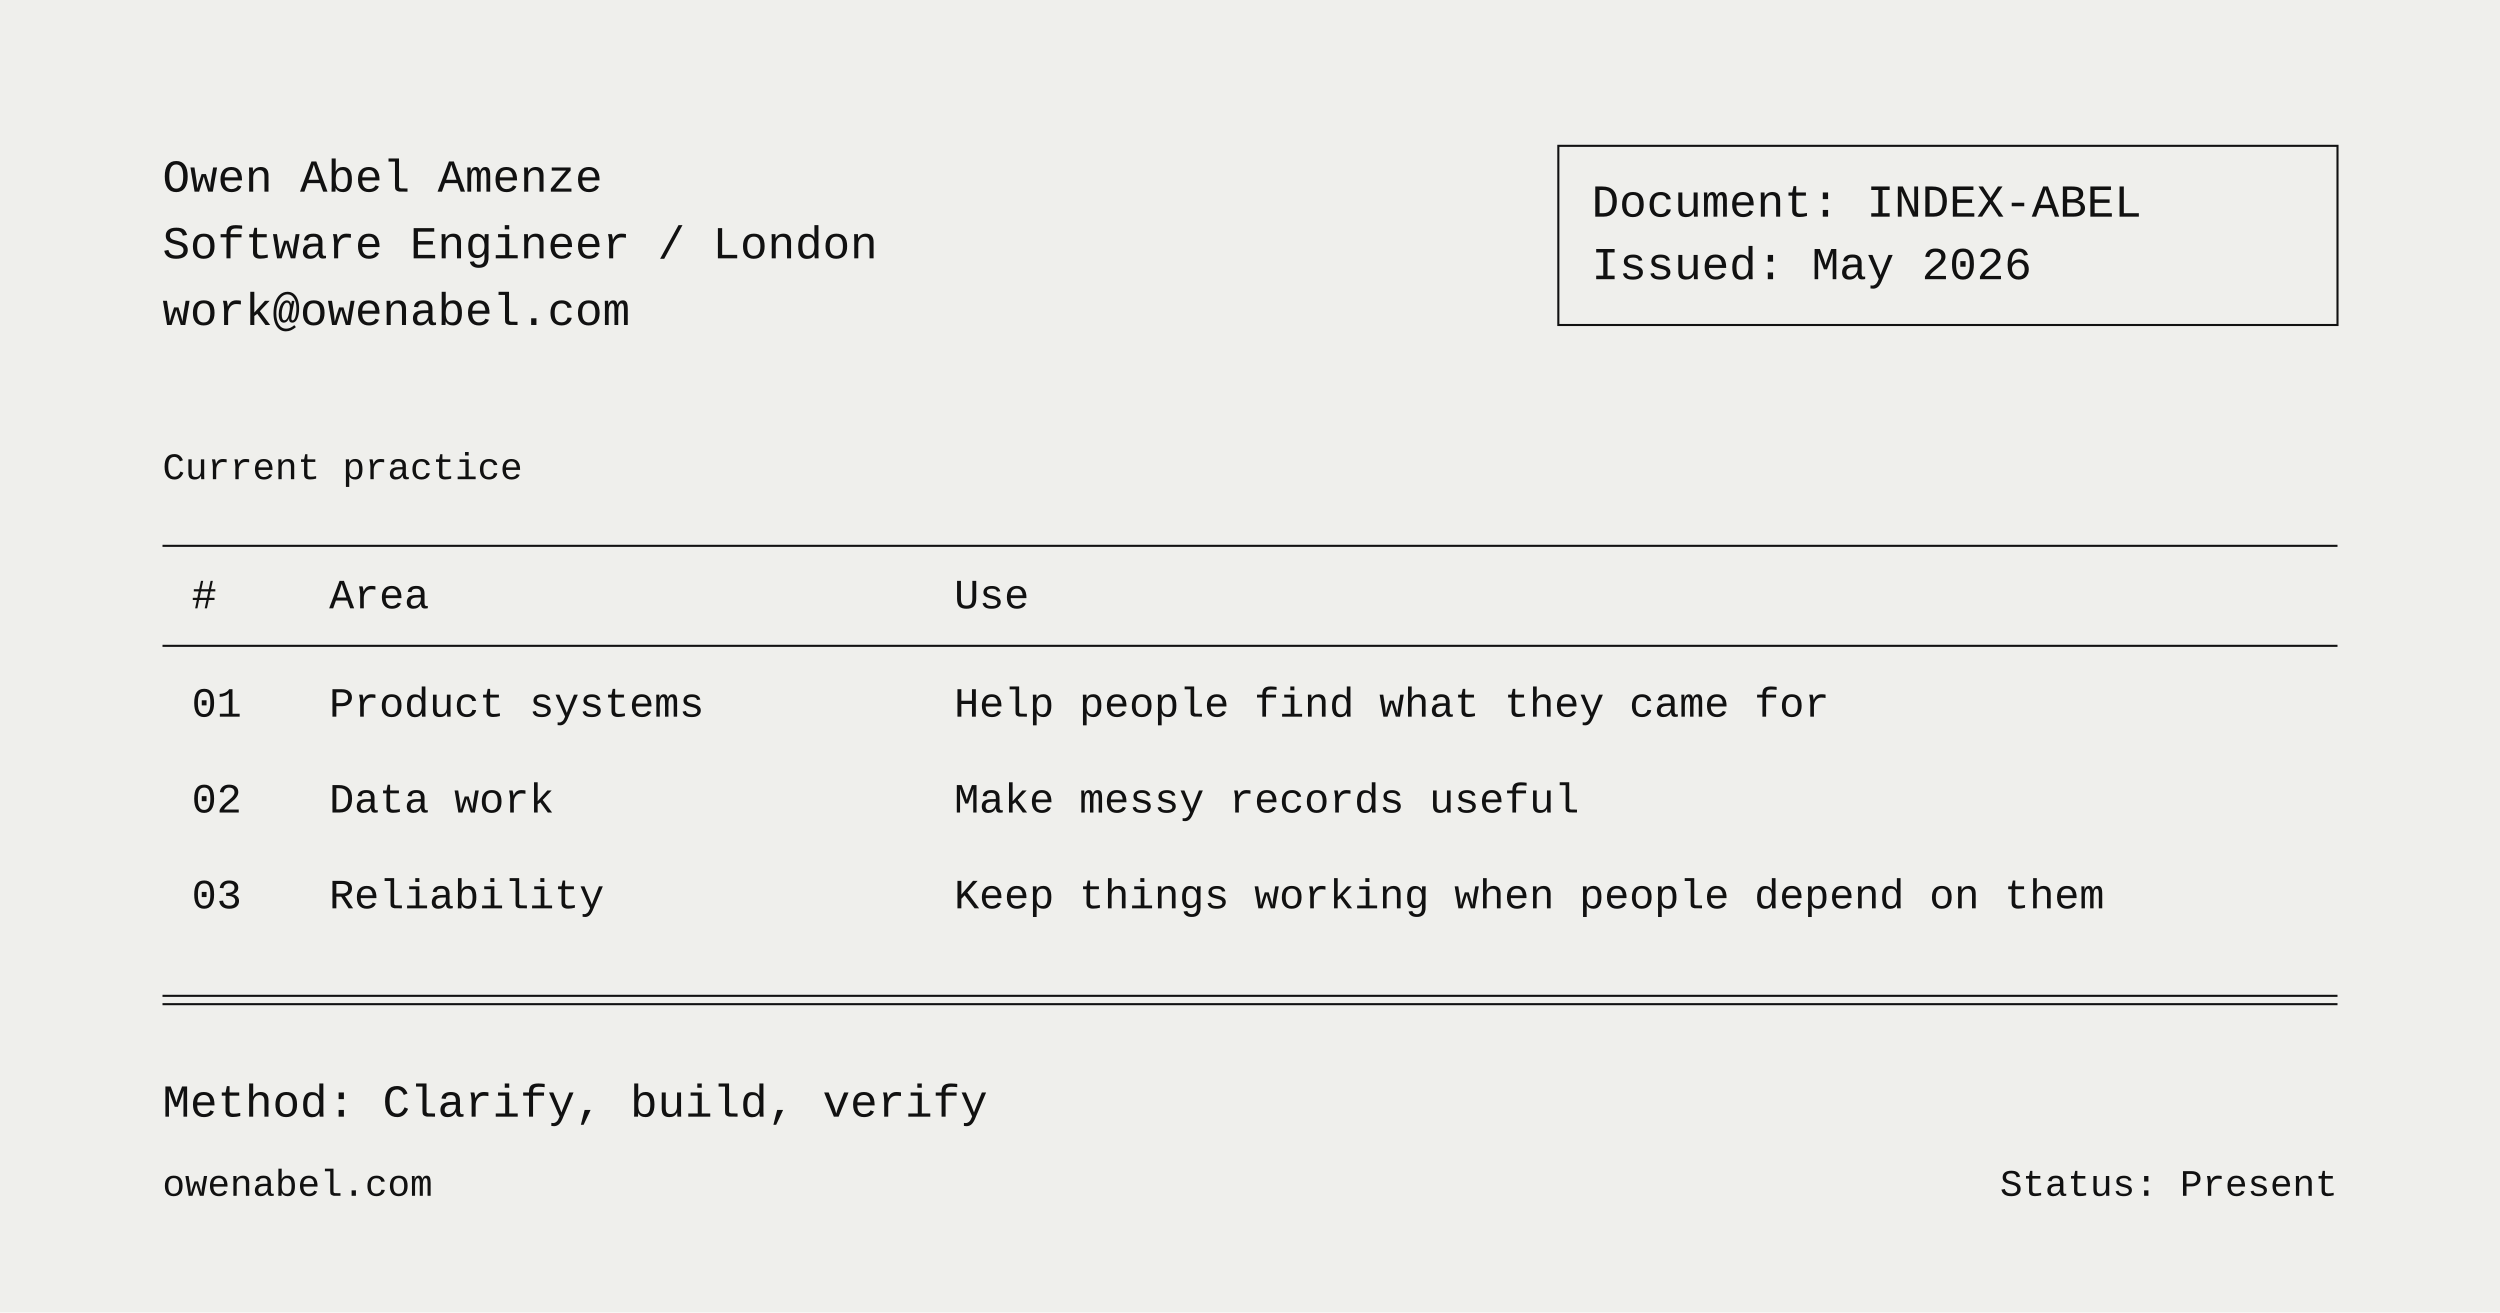
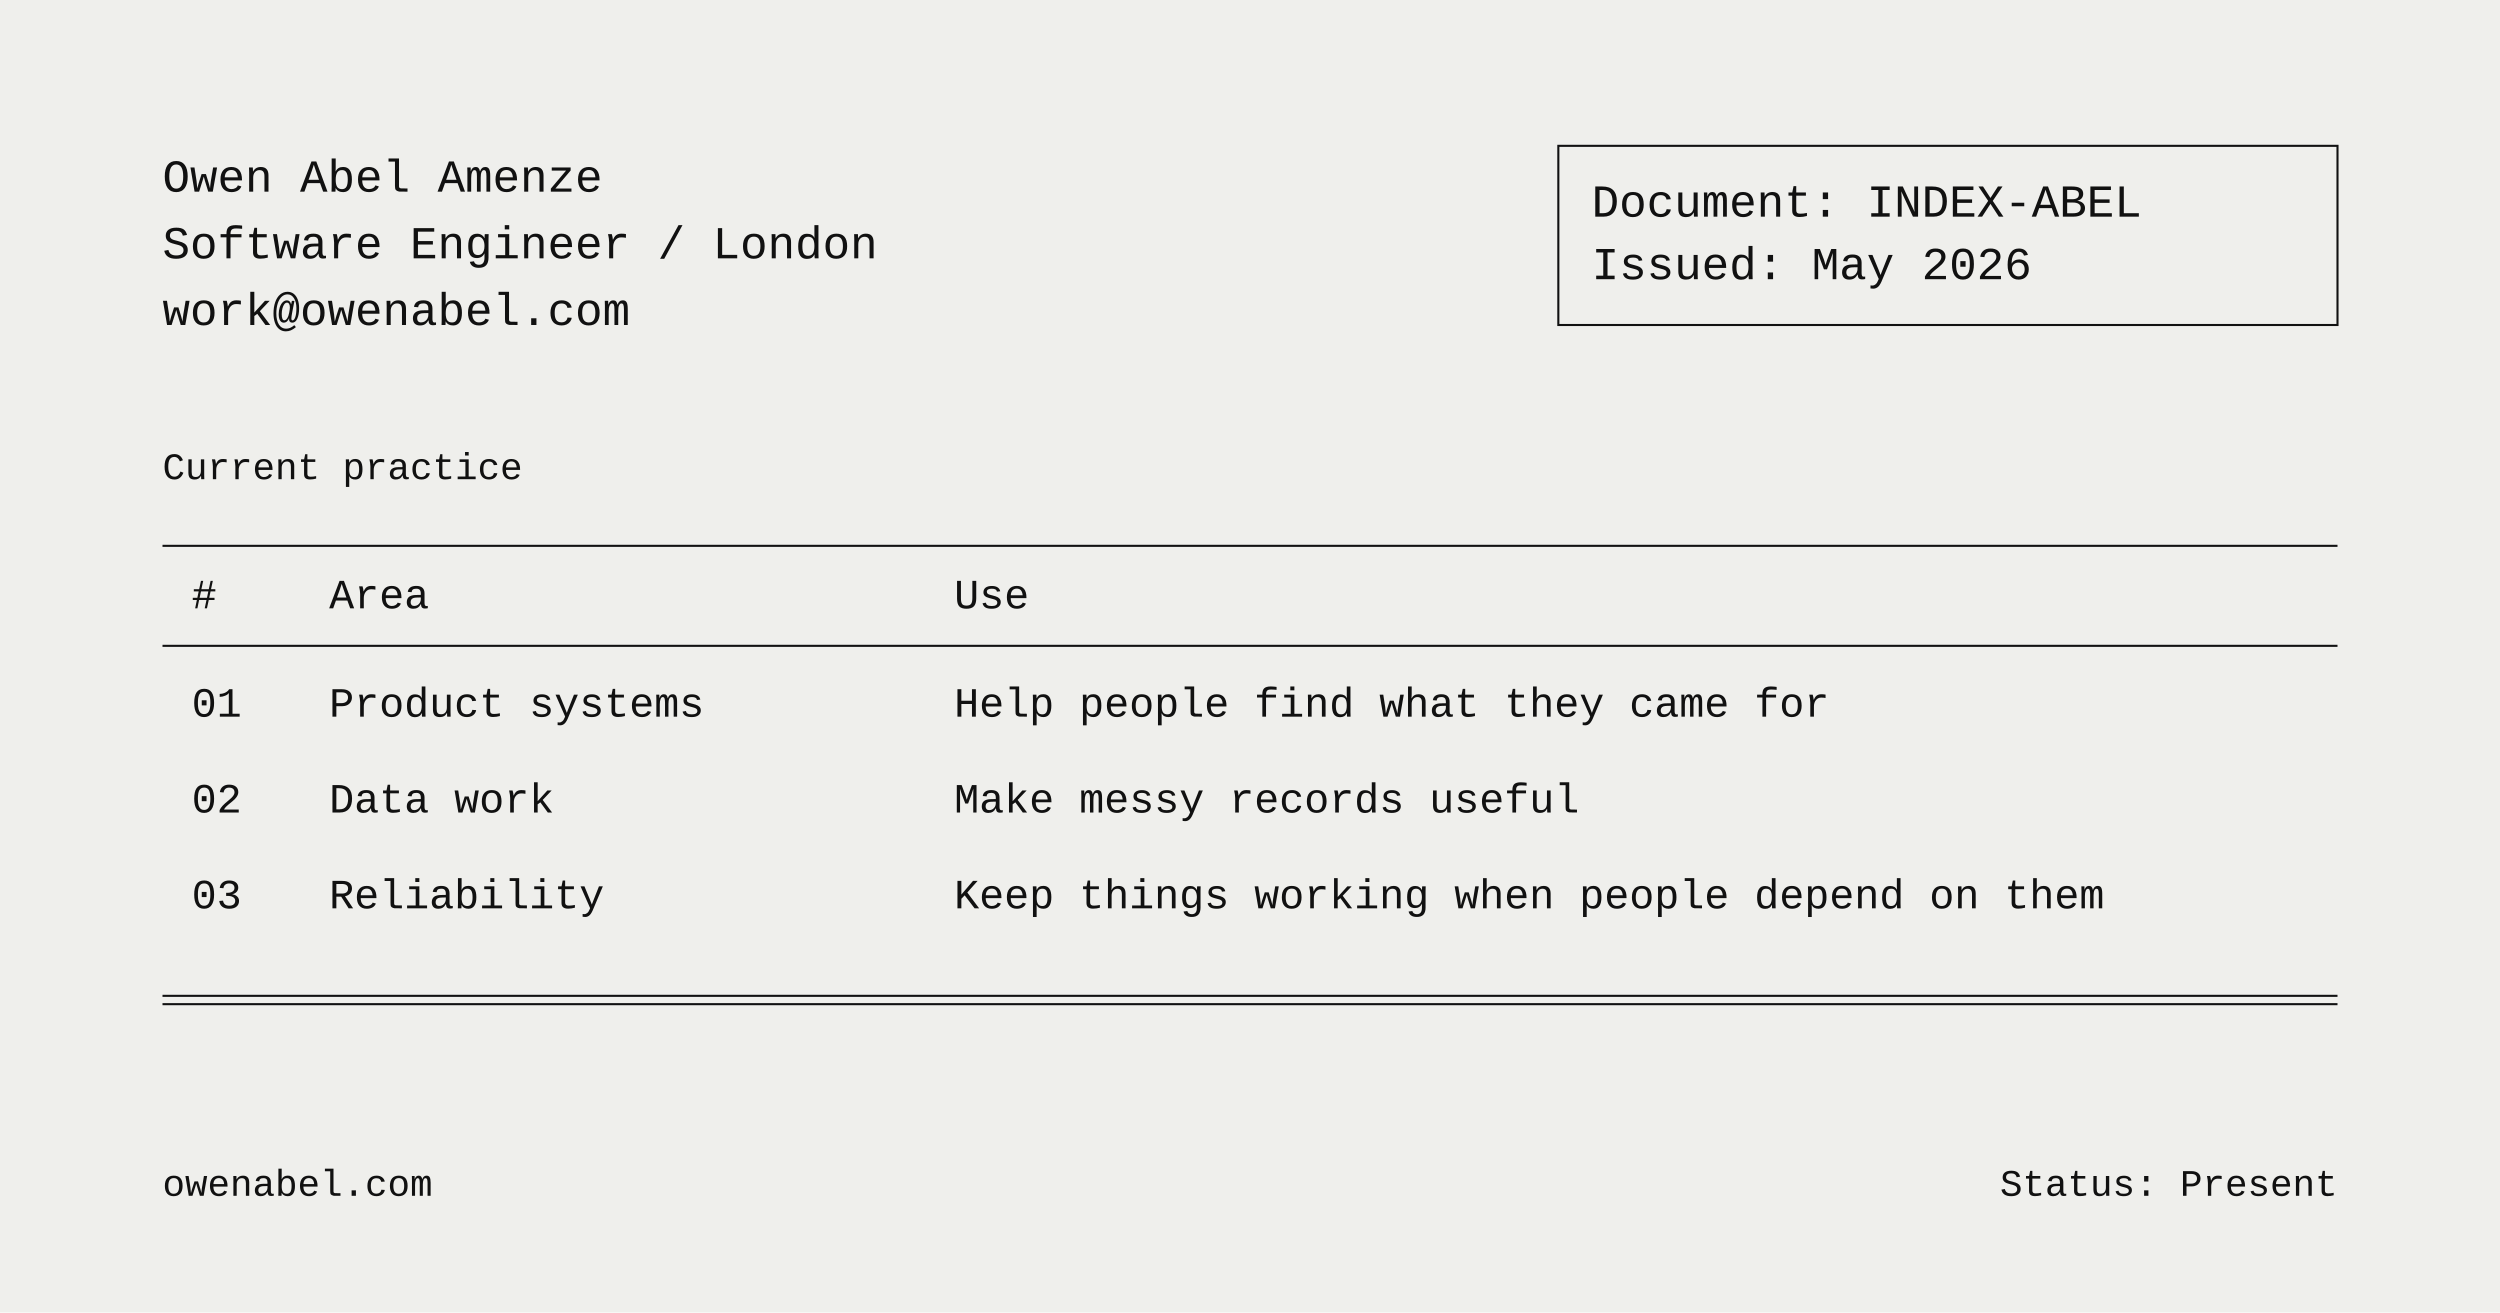
<svg xmlns="http://www.w3.org/2000/svg" width="1200" height="630" viewBox="0 0 1200 630">
  <rect width="1200" height="630" fill="#efefec" />
  <g fill="#111111" font-family="Courier New, Courier, monospace">
    <text x="78" y="92" font-size="22">Owen Abel Amenze</text>
    <text x="78" y="124" font-size="22">Software Engineer / London</text>
    <text x="78" y="156" font-size="22">work@owenabel.com</text>
    <g font-size="22">
      <rect x="748" y="70" width="374" height="86" fill="none" stroke="#111111" stroke-width="1" />
      <text x="764" y="104">Document:      INDEX-ABEL</text>
      <text x="764" y="134">Issued:        May 2026</text>
    </g>
    <text x="78" y="230" font-size="18">Current practice</text>
    <line x1="78" y1="262" x2="1122" y2="262" stroke="#111111" stroke-width="1" />
    <text x="92" y="292" font-size="20">#</text>
    <text x="158" y="292" font-size="20">Area</text>
    <text x="458" y="292" font-size="20">Use</text>
    <line x1="78" y1="310" x2="1122" y2="310" stroke="#111111" stroke-width="1" />
    <text x="92" y="344" font-size="20">01</text>
    <text x="158" y="344" font-size="20">Product systems</text>
    <text x="458" y="344" font-size="20">Help people find what they came for</text>
    <text x="92" y="390" font-size="20">02</text>
    <text x="158" y="390" font-size="20">Data work</text>
    <text x="458" y="390" font-size="20">Make messy records useful</text>
    <text x="92" y="436" font-size="20">03</text>
    <text x="158" y="436" font-size="20">Reliability</text>
    <text x="458" y="436" font-size="20">Keep things working when people depend on them</text>
    <line x1="78" y1="478" x2="1122" y2="478" stroke="#111111" stroke-width="1" />
    <line x1="78" y1="482" x2="1122" y2="482" stroke="#111111" stroke-width="1" />
-     <text x="78" y="536" font-size="22">Method: Clarify, build, verify</text>
    <text x="78" y="574" font-size="18">owenabel.com</text>
    <text x="960" y="574" font-size="18">Status: Present</text>
  </g>
</svg>
